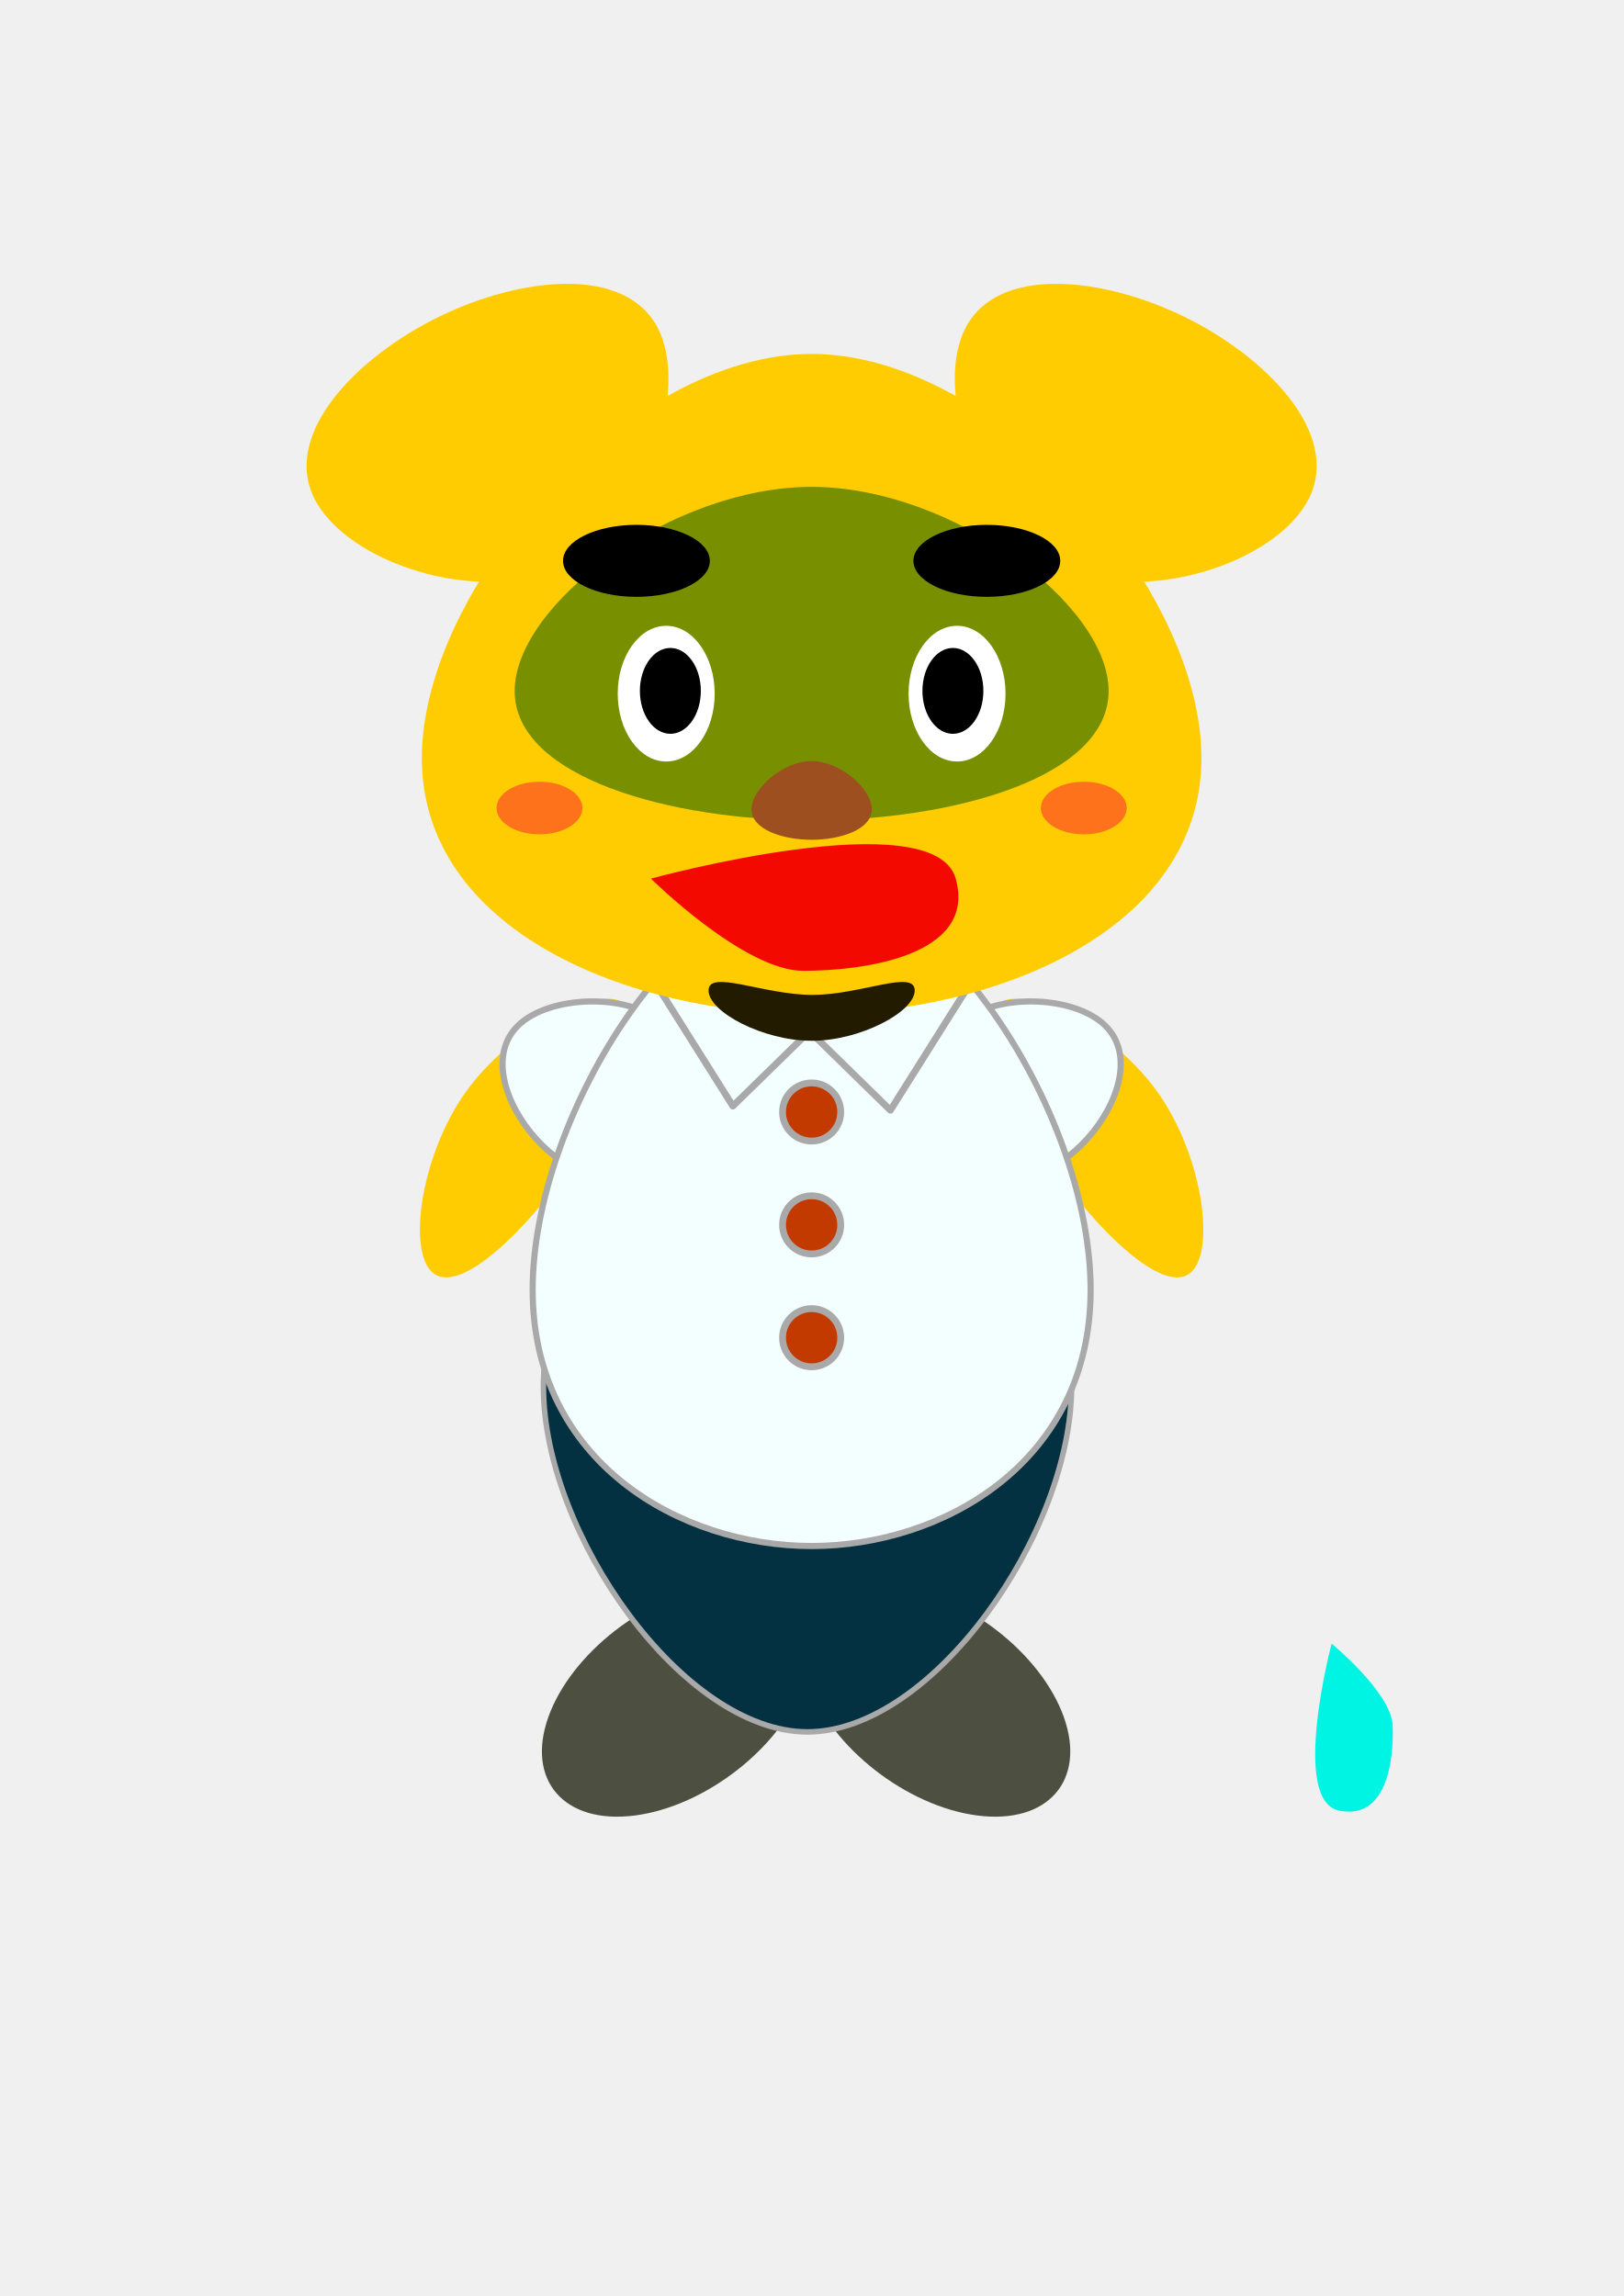
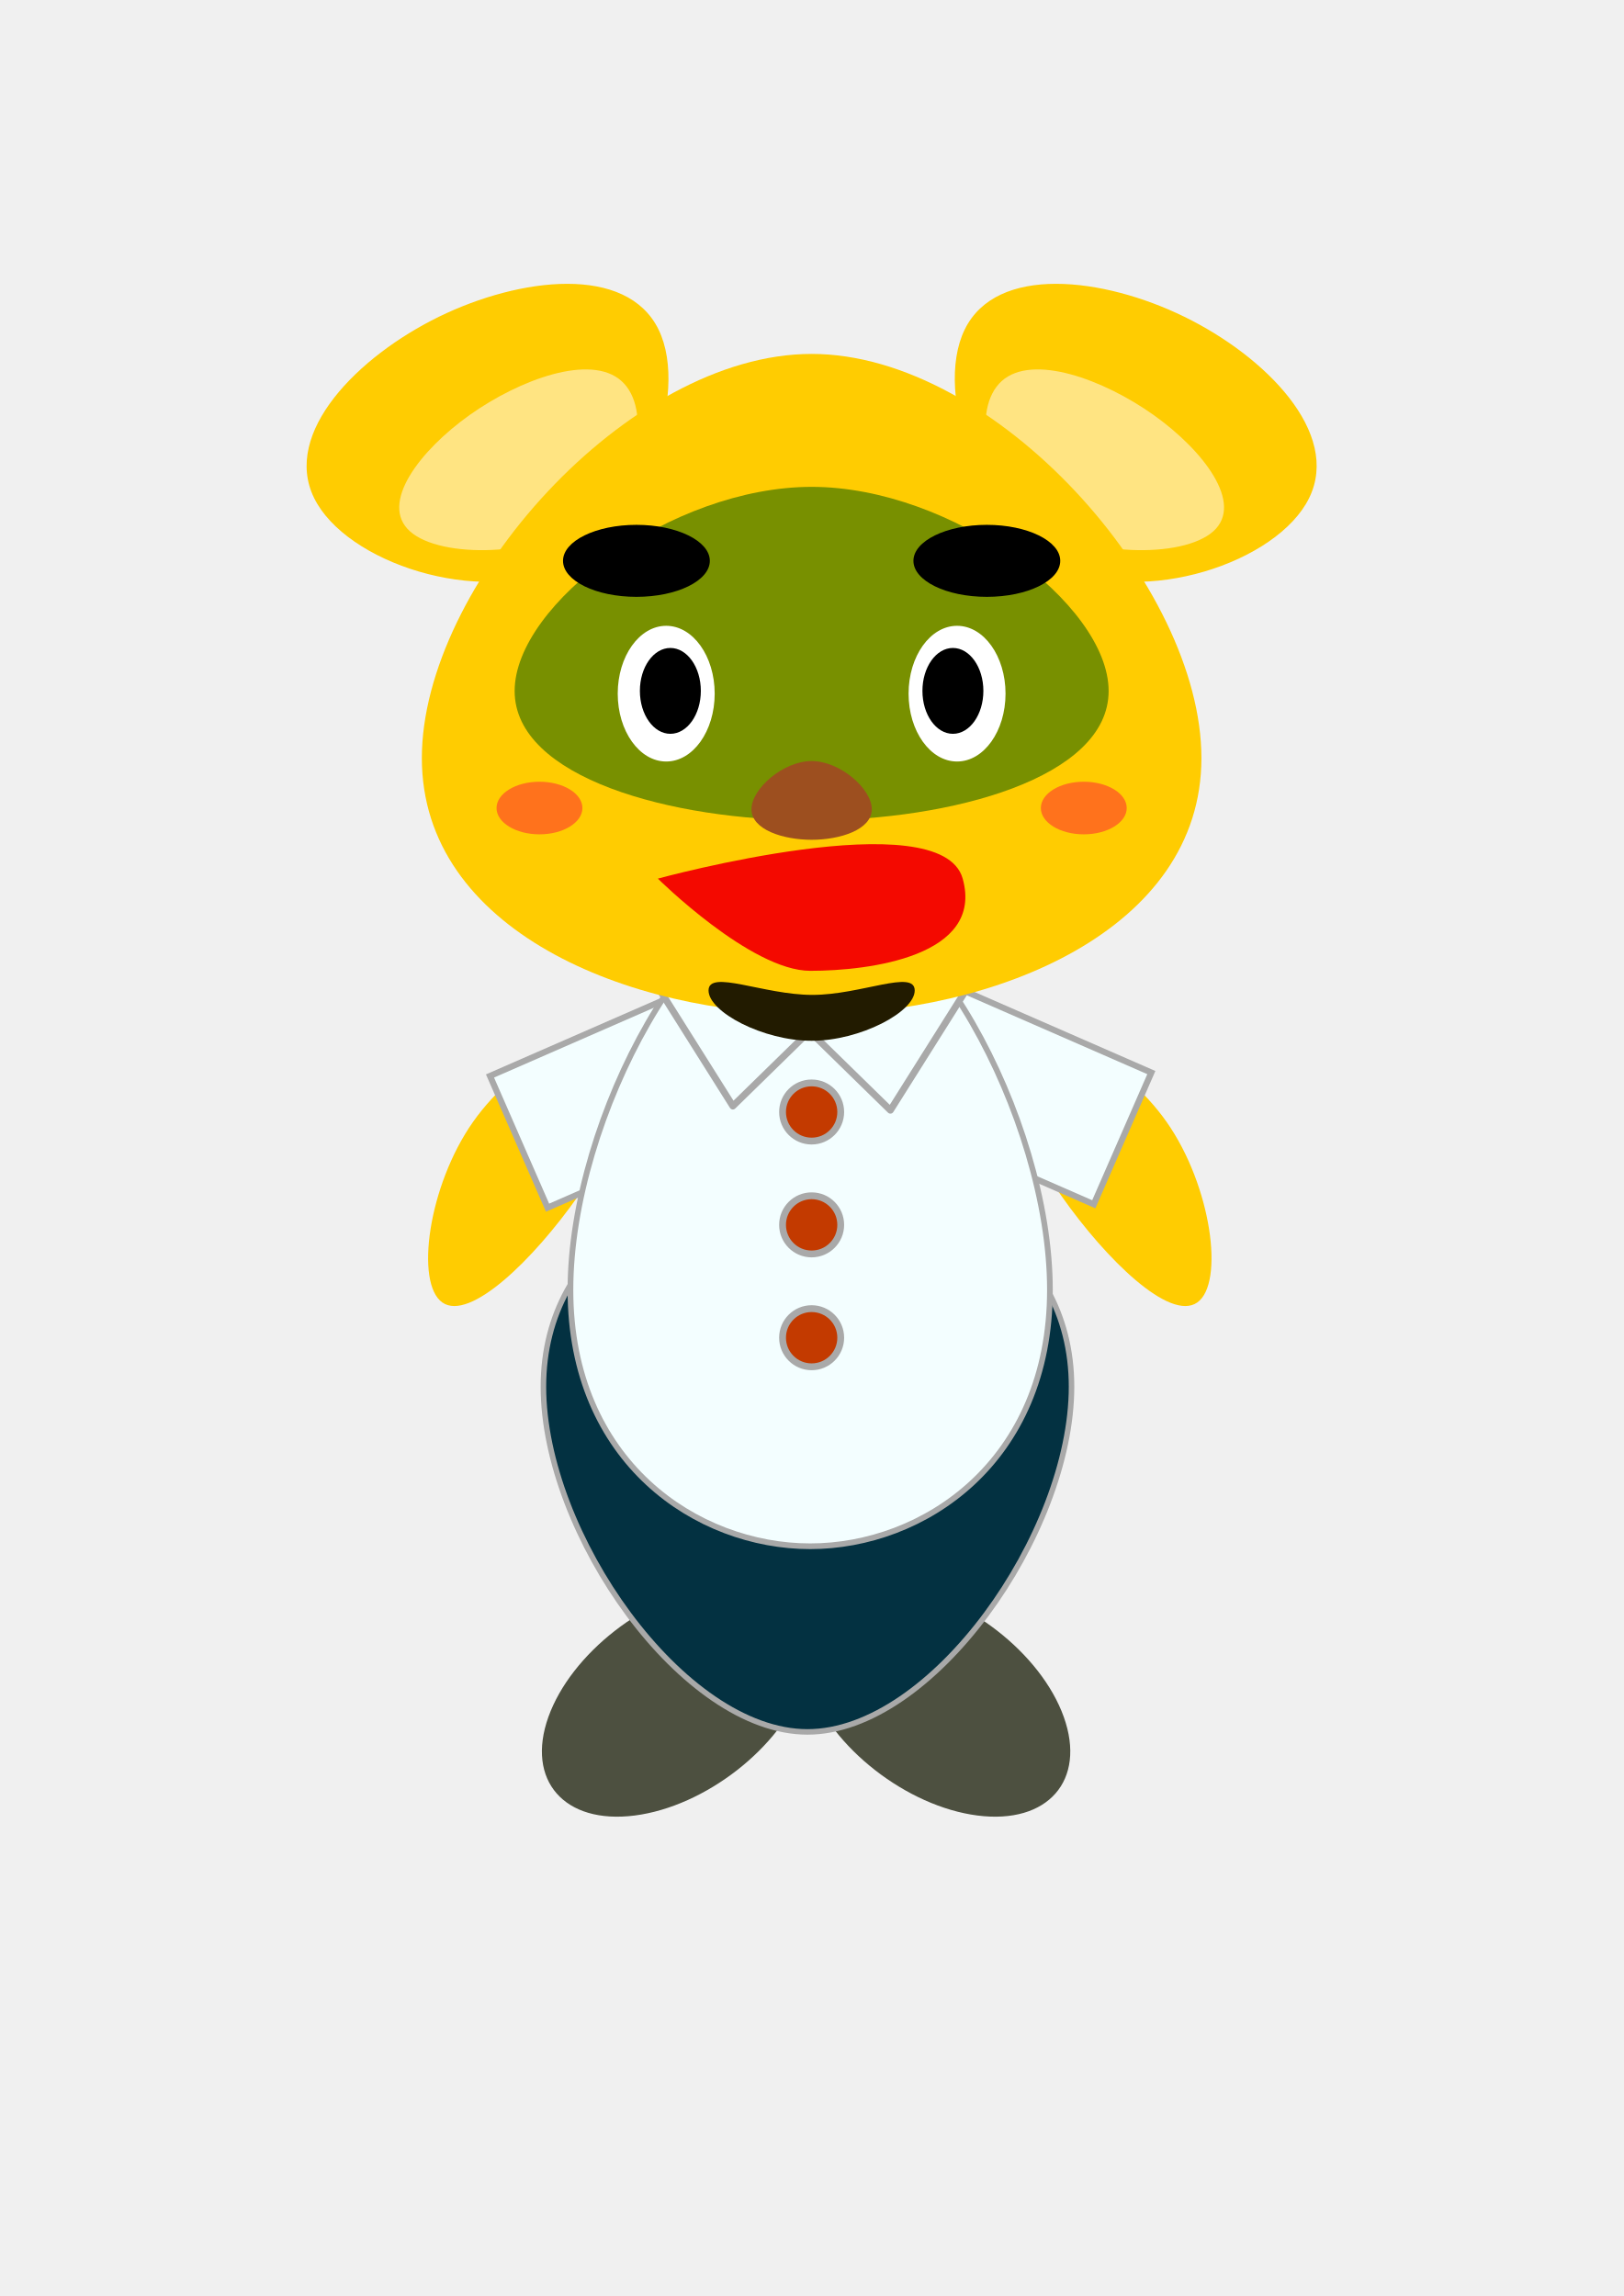
<svg xmlns="http://www.w3.org/2000/svg" width="210mm" height="297mm" viewBox="0 0 210 297" version="1.1" id="svg5">
  <defs id="defs2" />
-   <g id="layer1">
+   <g id="layer1" style="display:inline">
+     <g id="g2821" transform="translate(3.277737,3.704167)">
+       <path id="rect234-4" style="fill:#ffcc01;fill-opacity:1;stroke-width:1.112;stroke-linejoin:round" d="m 147.602,141.42 c 5.798,8.252 7.519,20.864 3.97,23.357 -3.548,2.493 -11.782,-5.542 -17.58,-13.794 -5.798,-8.252 -10.568,-18.721 -7.019,-21.214 3.548,-2.493 14.831,3.4 20.629,11.651 z" />
+       <path id="rect234-4-1" style="fill:#ffcc01;fill-opacity:1;stroke-width:1.112;stroke-linejoin:round" d="m 57.902,141.42 c -5.798,8.252 -7.519,20.864 -3.97,23.357 3.548,2.493 11.782,-5.542 17.58,-13.794 5.798,-8.252 10.568,-18.721 7.019,-21.214 -3.548,-2.493 -14.831,3.4 -20.629,11.651 z" />
+     </g>
+     <g id="g1">
+       <path id="rect1" style="fill:#f3feff;stroke:#a9a9a9;stroke-width:0.794" d="m 63.374,139.183 25.49,-11.138 7.444,17.036 -25.49,11.138 z" />
+       <path id="rect1-3" style="fill:#f3feff;stroke:#a9a9a9;stroke-width:0.794" d="m 148.907,138.743 -25.49,-11.138 -7.444,17.036 25.49,11.138 z" />
+     </g>
    <g id="g14221">
      <ellipse style="fill:#4d5040;fill-opacity:1;stroke:none;stroke-width:3.512;stroke-linejoin:round;stroke-dasharray:none;stroke-opacity:1" id="path14173" cx="257.398" cy="-175.511" rx="15.794" ry="16.626" transform="matrix(-0.336677,0.9416202,-0.9918242,0.1276121,0,0)" />
      <ellipse style="fill:#4d5040;fill-opacity:1;stroke:none;stroke-width:3.512;stroke-linejoin:round;stroke-dasharray:none;stroke-opacity:1" id="path14173-3" cx="227.533" cy="44.855" rx="15.794" ry="16.626" transform="matrix(0.336677,0.9416202,0.9918242,0.1276121,0,0)" />
    </g>
    <path id="rect234-2-6" style="fill:#033141;fill-opacity:1;stroke:#a9a9a9;stroke-width:0.714;stroke-linejoin:round;stroke-dasharray:none;stroke-opacity:1" d="m 104.434,224.031 c -16.099,1e-5 -34.152,-25.631 -34.152,-44.653 -1e-5,-19.022 18.052,-28.308 34.152,-28.308 16.099,0 34.152,9.286 34.152,28.308 0,19.022 -18.052,44.653 -34.152,44.653 z" />
-     <g id="g1619" transform="translate(0,2.645833)">
-       <path id="rect234-9" style="fill:#ffcc01;fill-opacity:1;stroke-width:1.76;stroke-linejoin:round" d="M 72.569,70.653 C 62.067,75.788 44.74,70.19 40.62,61.763 36.499,53.336 46.263,43.465 56.764,38.33 c 10.501,-5.135 24.288,-6.778 28.408,1.649 4.12,8.427 -2.103,25.54 -12.604,30.674 z" />
-       <path id="rect234-9-4" style="fill:#ffcc01;fill-opacity:1;stroke-width:1.76;stroke-linejoin:round" d="m 137.374,70.653 c 10.501,5.135 27.829,-0.463 31.949,-8.89 4.12,-8.427 -5.643,-18.298 -16.145,-23.433 -10.501,-5.135 -24.288,-6.778 -28.408,1.649 -4.12,8.427 2.103,25.54 12.604,30.674 z" />
-     </g>
-     <g id="g2821" transform="translate(2.219403)">
-       <path id="rect234-4" style="fill:#ffcc01;fill-opacity:1;stroke-width:1.112;stroke-linejoin:round" d="m 147.602,141.42 c 5.798,8.252 7.519,20.864 3.97,23.357 -3.548,2.493 -11.782,-5.542 -17.58,-13.794 -5.798,-8.252 -10.568,-18.721 -7.019,-21.214 3.548,-2.493 14.831,3.4 20.629,11.651 z" />
-       <path id="rect234-4-1" style="fill:#ffcc01;fill-opacity:1;stroke-width:1.112;stroke-linejoin:round" d="m 57.902,141.42 c -5.798,8.252 -7.519,20.864 -3.97,23.357 3.548,2.493 11.782,-5.542 17.58,-13.794 5.798,-8.252 10.568,-18.721 7.019,-21.214 -3.548,-2.493 -14.831,3.4 -20.629,11.651 z" />
-     </g>
-     <g id="g2773" transform="translate(0.8652699,3.345904)">
-       <path id="rect234-2-7" style="fill:#f3feff;fill-opacity:1;stroke:#a9a9a9;stroke-width:0.794;stroke-linejoin:round;stroke-dasharray:none;stroke-opacity:1" d="m 122.818,129.559 c 4.026,-4.436 14.481,-4.339 18.889,-0.576 4.409,3.763 2.047,10.573 -1.979,15.009 -4.026,4.436 -10.692,7.572 -15.101,3.81 -4.409,-3.763 -5.835,-13.806 -1.81,-18.242 z" />
-       <path id="rect234-2-7-4" style="fill:#f3feff;fill-opacity:1;stroke:#a9a9a9;stroke-width:0.794;stroke-linejoin:round;stroke-dasharray:none;stroke-opacity:1" d="m 85.394,129.559 c -4.026,-4.436 -14.481,-4.339 -18.889,-0.576 -4.409,3.763 -2.047,10.573 1.979,15.009 4.026,4.436 10.692,7.572 15.101,3.81 4.409,-3.763 5.835,-13.806 1.81,-18.242 z" />
-     </g>
-     <path id="rect234-2" style="fill:#f3feff;fill-opacity:1;stroke:#a9a9a9;stroke-width:0.794;stroke-linejoin:round;stroke-dasharray:none;stroke-opacity:1" d="m 104.972,114.567 c 17.009,-1e-5 36.082,30.008 36.082,52.278 1e-5,22.27 -19.073,33.142 -36.082,33.142 -17.009,0 -36.082,-10.871 -36.082,-33.142 -2e-6,-22.27 19.073,-52.278 36.082,-52.278 z" />
+     <path id="rect234-2" style="fill:#f3feff;fill-opacity:1;stroke:#a9a9a9;stroke-width:0.736;stroke-linejoin:round;stroke-dasharray:none;stroke-opacity:1" d="m 104.784,114.539 c 14.617,-1e-5 31.007,30.028 31.007,52.314 0,22.285 -16.39,33.164 -31.007,33.164 -14.617,0 -31.007,-10.879 -31.007,-33.164 -2e-6,-22.285 16.39,-52.314 31.007,-52.314 z" />
    <g id="g2568" transform="translate(1.980622)">
      <path id="path2539" style="fill:#f3feff;stroke:#a9a9a9;stroke-width:0.883;stroke-linejoin:round" d="m 102.463,133.632 -9.66,9.445 -12.565,-19.965 z" />
      <path id="path2539-9" style="fill:#f3feff;stroke:#a9a9a9;stroke-width:0.883;stroke-linejoin:round" d="m 103.519,134.169 9.66,9.445 12.565,-19.965 z" />
-     </g>
-     <path id="rect234" style="fill:#ffcc01;fill-opacity:1;stroke-width:3.868;stroke-linejoin:round" d="m 104.972,45.781 c 23.765,-2e-6 50.413,30.008 50.413,52.278 1e-5,22.27 -26.648,33.142 -50.413,33.142 -23.765,0 -50.413,-10.871 -50.413,-33.142 -3e-6,-22.27 26.648,-52.278 50.413,-52.278 z" />
-     <path id="rect234-8" style="fill:#221b00;fill-opacity:1;stroke-width:0.702;stroke-linejoin:round" d="m 104.972,134.63 c 6.285,0 13.332,-3.735 13.332,-6.508 0,-2.772 -6.953,0.573 -13.238,0.573 -6.285,0 -13.427,-3.345 -13.427,-0.573 0,2.772 7.047,6.508 13.332,6.508 z" />
-     <path id="rect234-7" style="fill:#789000;fill-opacity:1;stroke-width:2.399;stroke-linejoin:round" d="m 104.972,62.978 c 18.107,0 38.411,15.157 38.411,26.405 2e-5,11.249 -20.304,16.74 -38.411,16.74 -18.107,0 -38.411,-5.491 -38.411,-16.74 -2e-6,-11.249 20.304,-26.405 38.411,-26.405 z" />
-     <path id="rect234-7-8" style="fill:#9d4f1f;fill-opacity:1;stroke-width:0.525;stroke-linejoin:round" d="m 104.972,98.446 c 3.667,0 7.779,3.578 7.779,6.233 1e-5,2.655 -4.112,3.952 -7.779,3.952 -3.667,0 -7.779,-1.296 -7.779,-3.952 0,-2.655 4.112,-6.233 7.779,-6.233 z" />
-     <g id="g1393" transform="translate(0.8961739,3.207911)">
-       <g id="g1353" transform="translate(0,0.1791379)">
-         <ellipse style="fill:#ffffff;fill-opacity:1;stroke-width:3.995;stroke-linejoin:round" id="path1121-1-1" cx="85.267" cy="86.341" rx="6.27" ry="8.777" />
-         <ellipse style="fill:#000000;fill-opacity:1;stroke-width:2.519;stroke-linejoin:round" id="path1121-1-1-1" cx="85.804" cy="85.983" rx="3.941" ry="5.553" />
-       </g>
-       <g id="g1353-0" transform="matrix(-1,0,0,1,208.1508,0.1791379)">
-         <ellipse style="fill:#ffffff;fill-opacity:1;stroke-width:3.995;stroke-linejoin:round" id="path1121-1-1-7" cx="85.267" cy="86.341" rx="6.27" ry="8.777" />
-         <ellipse style="fill:#000000;fill-opacity:1;stroke-width:2.519;stroke-linejoin:round" id="path1121-1-1-1-5" cx="85.804" cy="85.983" rx="3.941" ry="5.553" />
-       </g>
-     </g>
-     <g id="g11211" transform="translate(2.239666)">
-       <ellipse style="fill:#000000;fill-opacity:1;stroke-width:4.513;stroke-linejoin:round" id="path1467" cx="80.072" cy="72.548" rx="9.494" ry="4.657" />
-       <ellipse style="fill:#000000;fill-opacity:1;stroke-width:4.513;stroke-linejoin:round" id="path1467-0" cx="125.392" cy="72.548" rx="9.494" ry="4.657" />
    </g>
    <g id="g2671" transform="translate(2.597927)" style="fill:#c33a00;fill-opacity:1">
      <circle style="fill:#c33a00;fill-opacity:1;stroke:#a9a9a9;stroke-width:0.883;stroke-linejoin:round;stroke-dasharray:none;stroke-opacity:1" id="path2622" cx="102.374" cy="143.843" r="3.762" />
      <circle style="fill:#c33a00;fill-opacity:1;stroke:#a9a9a9;stroke-width:0.883;stroke-linejoin:round;stroke-dasharray:none;stroke-opacity:1" id="path2622-4" cx="102.374" cy="158.442" r="3.762" />
      <circle style="fill:#c33a00;fill-opacity:1;stroke:#a9a9a9;stroke-width:0.883;stroke-linejoin:round;stroke-dasharray:none;stroke-opacity:1" id="path2622-4-1" cx="102.374" cy="173.041" r="3.762" />
    </g>
-     <g id="g11207" transform="translate(-2.05949)">
-       <ellipse style="fill:#ff721c;fill-opacity:1;stroke:none;stroke-width:0.794;stroke-linejoin:round;stroke-dasharray:none;stroke-opacity:1" id="path5249" cx="71.832" cy="104.523" rx="5.553" ry="3.403" />
-       <ellipse style="fill:#ff721c;fill-opacity:1;stroke:none;stroke-width:0.794;stroke-linejoin:round;stroke-dasharray:none;stroke-opacity:1" id="path5249-6" cx="142.23" cy="104.523" rx="5.553" ry="3.403" />
+   </g>
+   <g id="g23" style="display:inline">
+     <g id="g7" transform="translate(0,2.645833)">
+       <path id="path6" style="fill:#ffcc01;fill-opacity:1;stroke-width:1.76;stroke-linejoin:round" d="M 72.569,70.653 C 62.067,75.788 44.74,70.19 40.62,61.763 36.499,53.336 46.263,43.465 56.764,38.33 c 10.501,-5.135 24.288,-6.778 28.408,1.649 4.12,8.427 -2.103,25.54 -12.604,30.674 z" />
+       <path id="path7" style="fill:#ffcc01;fill-opacity:1;stroke-width:1.76;stroke-linejoin:round" d="m 137.374,70.653 c 10.501,5.135 27.829,-0.463 31.949,-8.89 4.12,-8.427 -5.643,-18.298 -16.145,-23.433 -10.501,-5.135 -24.288,-6.778 -28.408,1.649 -4.12,8.427 2.103,25.54 12.604,30.674 z" />
    </g>
-     <path id="path11326" style="fill:#f40900;stroke-width:0.794;stroke-linejoin:round" d="m 123.607,113.654 c 2.798,10.027 -12.031,11.928 -19.711,11.928 -7.68,0 -19.711,-11.928 -19.711,-11.928 0,0 36.624,-10.027 39.422,0 z" />
-     <path id="path11326-1" style="fill:#00f4e3;fill-opacity:1;stroke-width:0.464;stroke-linejoin:round" d="m 173.169,234.207 c 6.303,1.32 7.128,-6.844 6.944,-11.051 -0.185,-4.207 -7.892,-10.546 -7.892,-10.546 0,0 -5.355,20.277 0.948,21.597 z" />
+     <g id="g24" transform="translate(-0.7163271)">
+       <path id="path7-3" style="fill:#ffe482;fill-opacity:1;stroke-width:1.082;stroke-linejoin:round" d="m 134.589,67.423 c 6.45,4.581 19.061,4.887 23.053,1.301 3.992,-3.586 -1.291,-10.473 -7.741,-15.054 -6.45,-4.581 -15.631,-7.968 -19.623,-4.382 -3.992,3.586 -2.139,13.554 4.311,18.135 z" />
+       <path id="path7-3-6" style="display:inline;fill:#ffe482;fill-opacity:1;stroke-width:1.082;stroke-linejoin:round" d="m 76.787,67.423 c -6.45,4.581 -19.061,4.887 -23.053,1.301 -3.992,-3.586 1.291,-10.473 7.741,-15.054 6.45,-4.581 15.631,-7.968 19.623,-4.382 3.992,3.586 2.139,13.554 -4.311,18.135 z" />
+     </g>
+     <path id="path11" style="fill:#ffcc01;fill-opacity:1;stroke-width:3.868;stroke-linejoin:round" d="m 104.972,45.781 c 23.765,-2e-6 50.413,30.008 50.413,52.278 1e-5,22.27 -26.648,33.142 -50.413,33.142 -23.765,0 -50.413,-10.871 -50.413,-33.142 -3e-6,-22.27 26.648,-52.278 50.413,-52.278 z" />
+     <path id="path12" style="fill:#221b00;fill-opacity:1;stroke-width:0.702;stroke-linejoin:round" d="m 104.972,134.63 c 6.285,0 13.332,-3.735 13.332,-6.508 0,-2.772 -6.953,0.573 -13.238,0.573 -6.285,0 -13.427,-3.345 -13.427,-0.573 0,2.772 7.047,6.508 13.332,6.508 z" />
+     <path id="path13" style="fill:#789000;fill-opacity:1;stroke-width:2.399;stroke-linejoin:round" d="m 104.972,62.978 c 18.107,0 38.411,15.157 38.411,26.405 2e-5,11.249 -20.304,16.74 -38.411,16.74 -18.107,0 -38.411,-5.491 -38.411,-16.74 -2e-6,-11.249 20.304,-26.405 38.411,-26.405 z" />
+     <path id="path14" style="fill:#9d4f1f;fill-opacity:1;stroke-width:0.525;stroke-linejoin:round" d="m 104.972,98.446 c 3.667,0 7.779,3.578 7.779,6.233 1e-5,2.655 -4.112,3.952 -7.779,3.952 -3.667,0 -7.779,-1.296 -7.779,-3.952 0,-2.655 4.112,-6.233 7.779,-6.233 z" />
+     <g id="g18" transform="translate(0.8961739,3.207911)">
+       <g id="g15" transform="translate(0,0.1791379)">
+         <ellipse style="fill:#ffffff;fill-opacity:1;stroke-width:3.995;stroke-linejoin:round" id="ellipse14" cx="85.267" cy="86.341" rx="6.27" ry="8.777" />
+         <ellipse style="fill:#000000;fill-opacity:1;stroke-width:2.519;stroke-linejoin:round" id="ellipse15" cx="85.804" cy="85.983" rx="3.941" ry="5.553" />
+       </g>
+       <g id="g17" transform="matrix(-1,0,0,1,208.1508,0.1791379)">
+         <ellipse style="fill:#ffffff;fill-opacity:1;stroke-width:3.995;stroke-linejoin:round" id="ellipse16" cx="85.267" cy="86.341" rx="6.27" ry="8.777" />
+         <ellipse style="fill:#000000;fill-opacity:1;stroke-width:2.519;stroke-linejoin:round" id="ellipse17" cx="85.804" cy="85.983" rx="3.941" ry="5.553" />
+       </g>
+     </g>
+     <g id="g19" transform="translate(2.239666)">
+       <ellipse style="fill:#000000;fill-opacity:1;stroke-width:4.513;stroke-linejoin:round" id="ellipse18" cx="80.072" cy="72.548" rx="9.494" ry="4.657" />
+       <ellipse style="fill:#000000;fill-opacity:1;stroke-width:4.513;stroke-linejoin:round" id="ellipse19" cx="125.392" cy="72.548" rx="9.494" ry="4.657" />
+     </g>
+     <g id="g22" transform="translate(-2.05949)">
+       <ellipse style="fill:#ff721c;fill-opacity:1;stroke:none;stroke-width:0.794;stroke-linejoin:round;stroke-dasharray:none;stroke-opacity:1" id="ellipse21" cx="71.832" cy="104.523" rx="5.553" ry="3.403" />
+       <ellipse style="fill:#ff721c;fill-opacity:1;stroke:none;stroke-width:0.794;stroke-linejoin:round;stroke-dasharray:none;stroke-opacity:1" id="ellipse22" cx="142.23" cy="104.523" rx="5.553" ry="3.403" />
+     </g>
+     <path id="path22" style="fill:#f40900;stroke-width:0.794;stroke-linejoin:round" d="m 124.509,113.654 c 2.798,10.027 -12.031,11.928 -19.711,11.928 -7.68,0 -19.711,-11.928 -19.711,-11.928 0,0 36.624,-10.027 39.422,0 z" />
  </g>
</svg>
